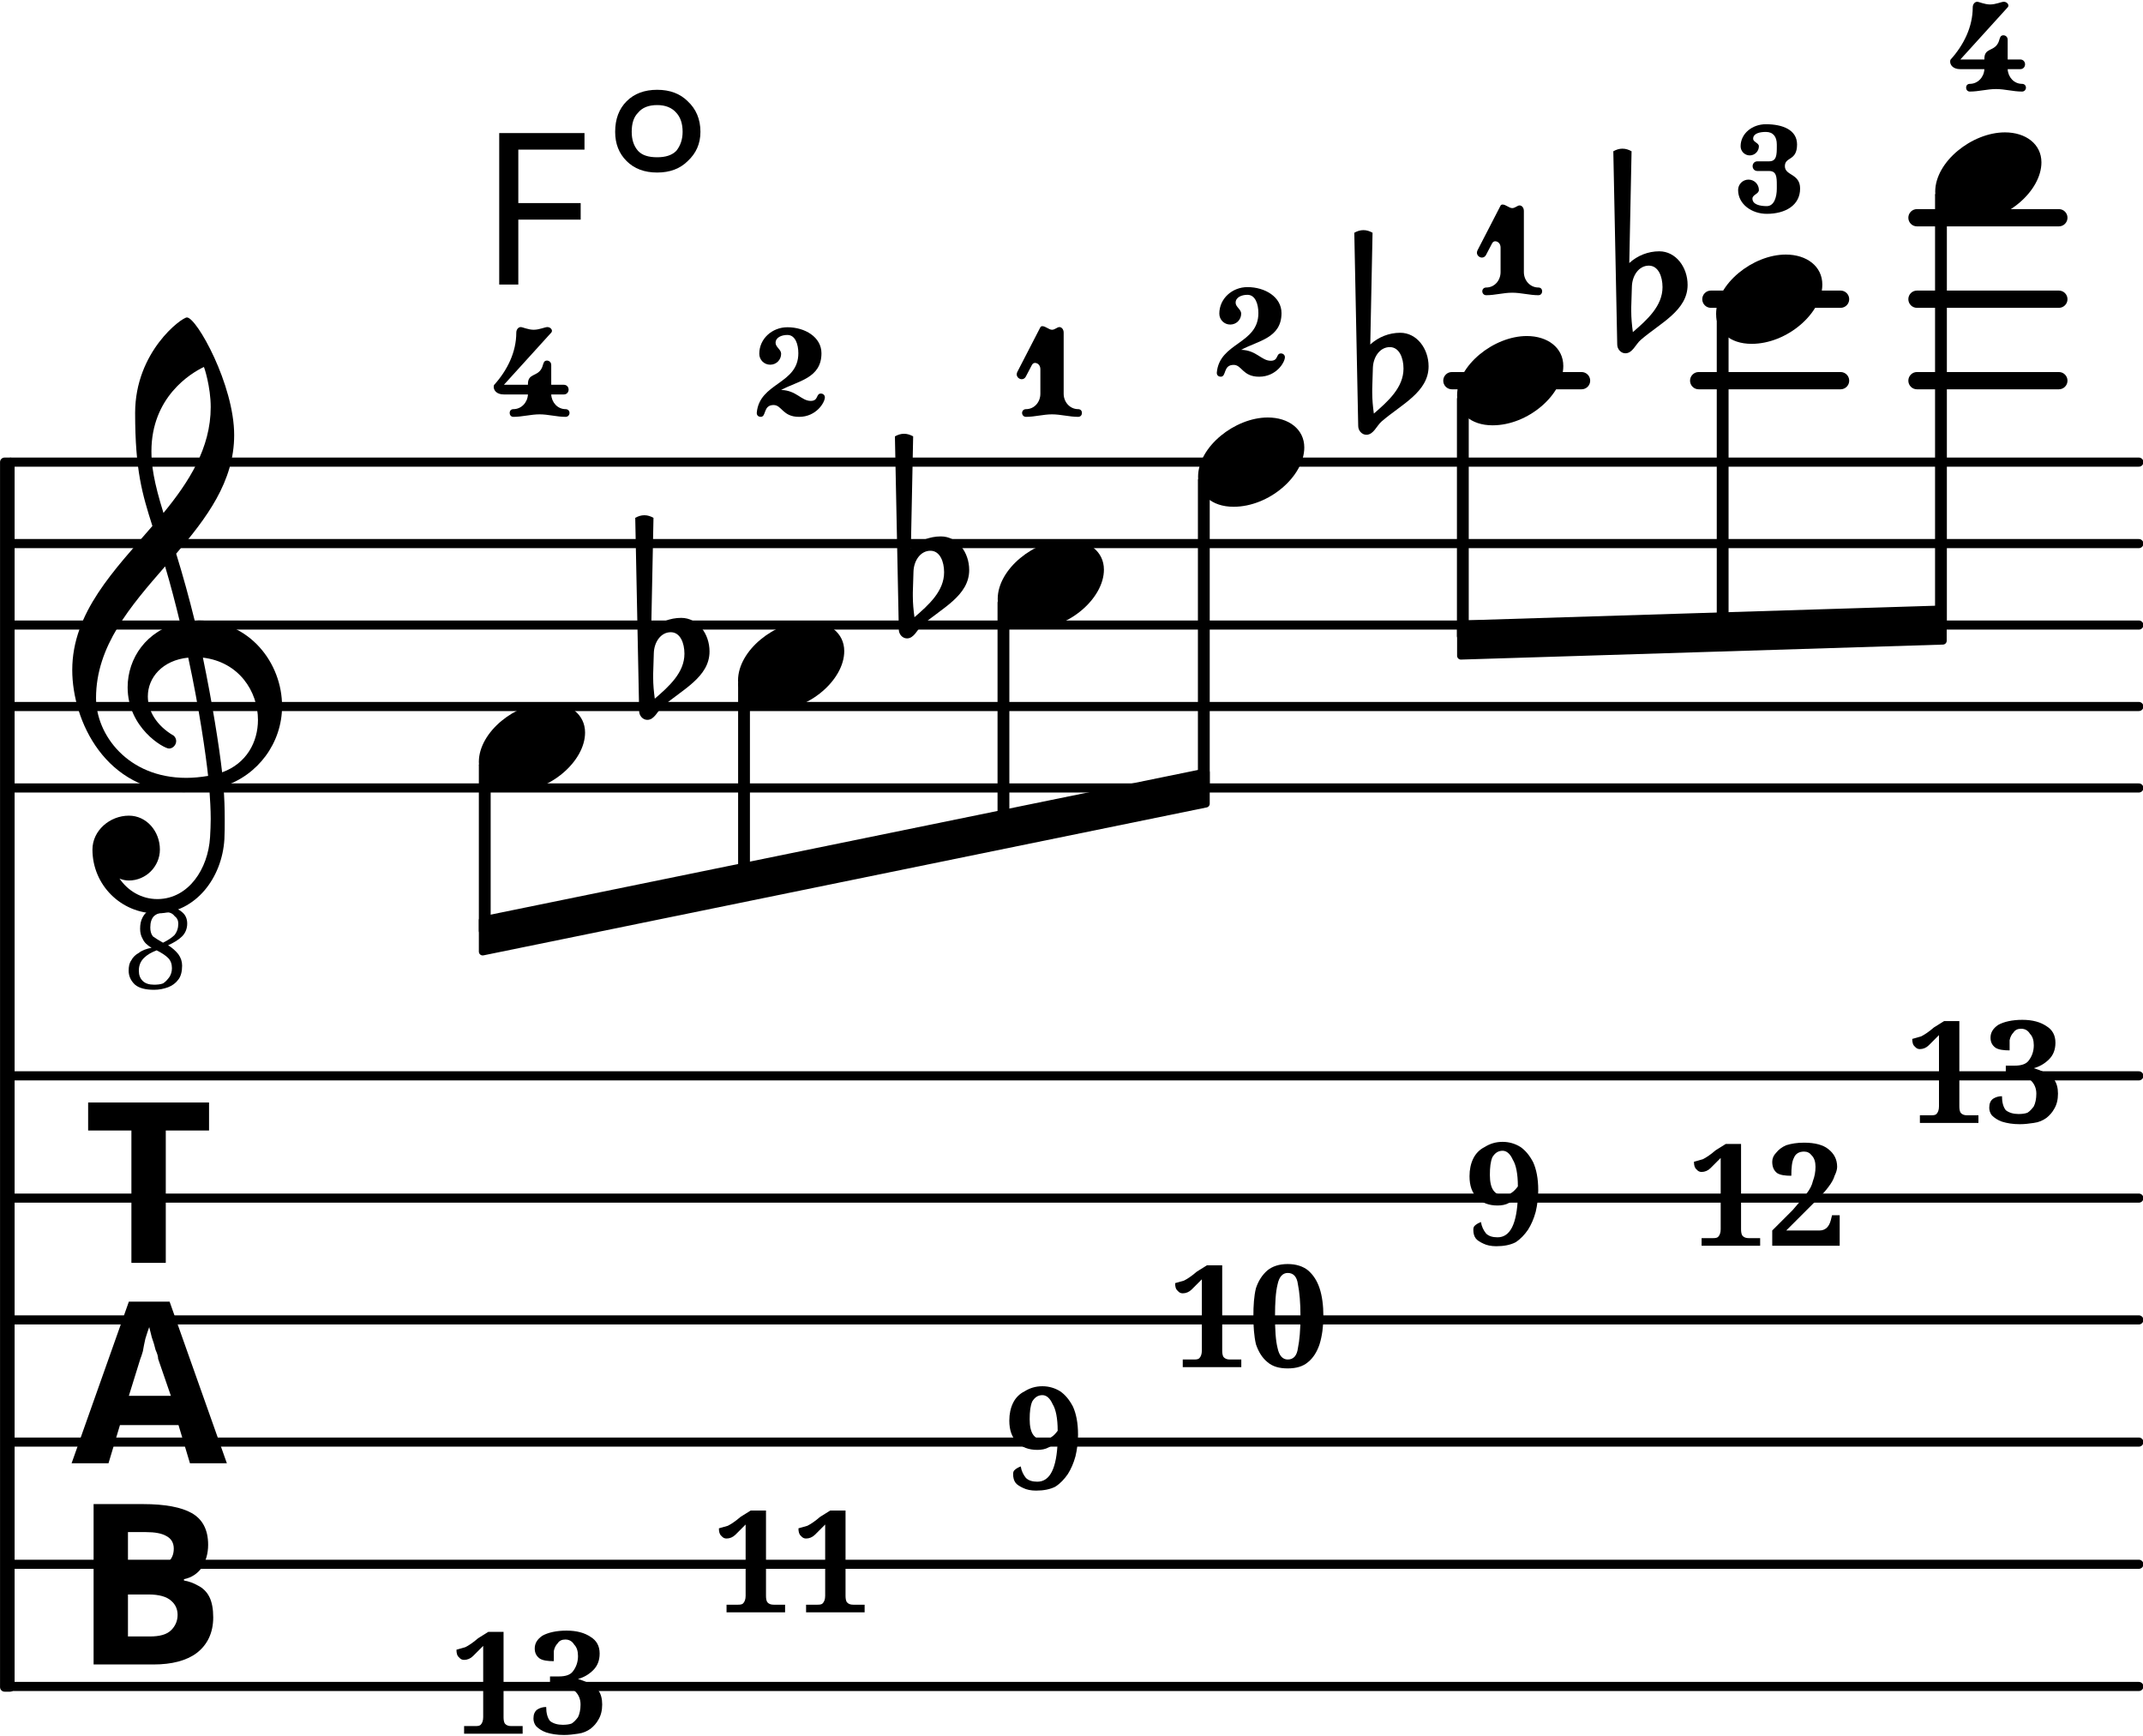
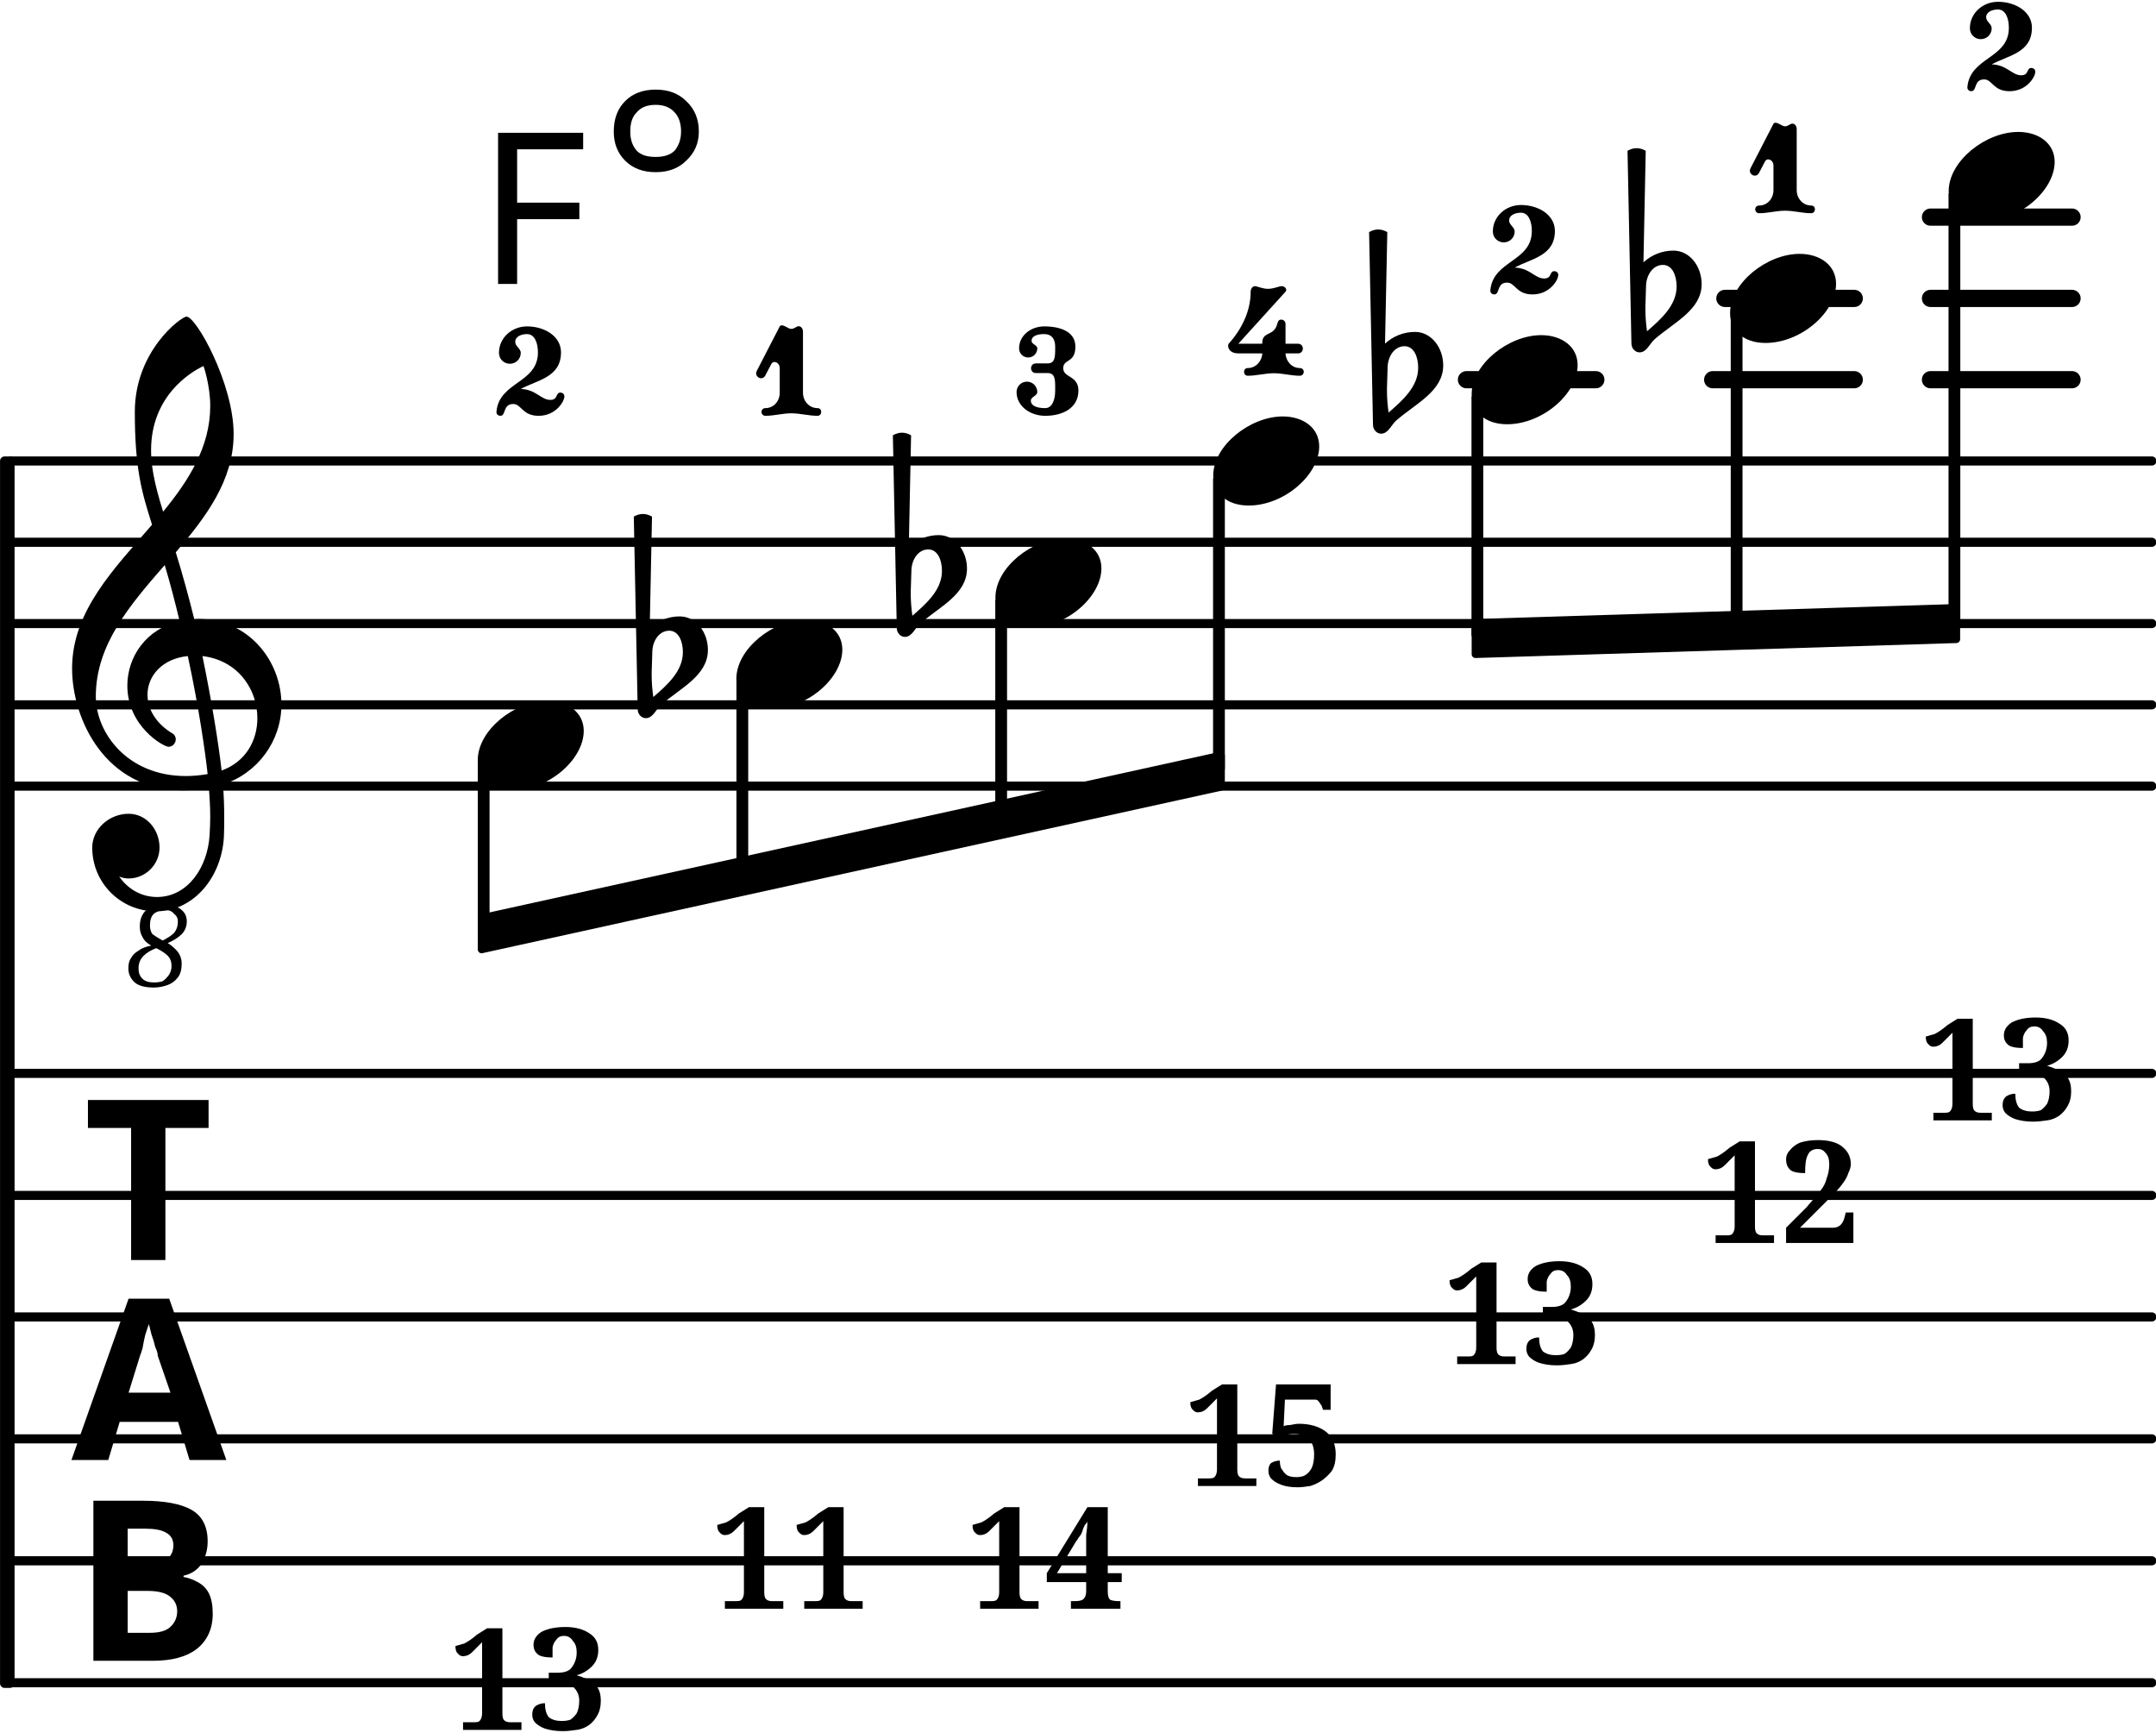
- <svg xmlns="http://www.w3.org/2000/svg" preserveAspectRatio="xMidYMid meet" viewBox="-0.079 -5.233 26.31 21.31">
+ <svg xmlns="http://www.w3.org/2000/svg" preserveAspectRatio="xMidYMid meet" viewBox="-0.079 -5.231 26.53 21.31">
  <g transform="translate(0, -2.56)">
-     <rect x="23.35" y="-0.106" width="1.954" height="0.212" ry="0.106" fill="currentColor" />
+     <rect x="23.57" y="-0.106" width="1.954" height="0.212" ry="0.106" fill="currentColor" />
  </g>
  <g transform="translate(0, -1.56)">
-     <rect x="23.35" y="-0.106" width="1.954" height="0.212" ry="0.106" fill="currentColor" />
+     <rect x="23.57" y="-0.106" width="1.954" height="0.212" ry="0.106" fill="currentColor" />
  </g>
  <g transform="translate(0, -0.5599)">
-     <rect x="23.35" y="-0.106" width="1.954" height="0.212" ry="0.106" fill="currentColor" />
+     <rect x="23.57" y="-0.106" width="1.954" height="0.212" ry="0.106" fill="currentColor" />
  </g>
  <g transform="translate(0, -1.56)">
-     <rect x="20.82" y="-0.106" width="1.804" height="0.212" ry="0.106" fill="currentColor" />
+     <rect x="21.04" y="-0.106" width="1.804" height="0.212" ry="0.106" fill="currentColor" />
  </g>
  <g transform="translate(0, -0.5599)">
-     <rect x="20.67" y="-0.106" width="1.954" height="0.212" ry="0.106" fill="currentColor" />
+     <rect x="20.89" y="-0.106" width="1.954" height="0.212" ry="0.106" fill="currentColor" />
  </g>
  <g transform="translate(0, -0.5599)">
-     <rect x="17.64" y="-0.106" width="1.804" height="0.212" ry="0.106" fill="currentColor" />
+     <rect x="17.86" y="-0.106" width="1.804" height="0.212" ry="0.106" fill="currentColor" />
  </g>
  <g transform="translate(0, 4.44)">
-     <line stroke-linejoin="round" stroke-linecap="round" stroke-width="0.112" stroke="currentColor" x1="0.056" y1="0" x2="26.18" y2="0" />
+     <line stroke-linejoin="round" stroke-linecap="round" stroke-width="0.112" stroke="currentColor" x1="0.056" y1="0" x2="26.4" y2="0" />
  </g>
  <g transform="translate(0, 3.44)">
-     <line stroke-linejoin="round" stroke-linecap="round" stroke-width="0.112" stroke="currentColor" x1="0.056" y1="0" x2="26.18" y2="0" />
+     <line stroke-linejoin="round" stroke-linecap="round" stroke-width="0.112" stroke="currentColor" x1="0.056" y1="0" x2="26.4" y2="0" />
  </g>
  <g transform="translate(0, 2.44)">
-     <line stroke-linejoin="round" stroke-linecap="round" stroke-width="0.112" stroke="currentColor" x1="0.056" y1="0" x2="26.18" y2="0" />
+     <line stroke-linejoin="round" stroke-linecap="round" stroke-width="0.112" stroke="currentColor" x1="0.056" y1="0" x2="26.4" y2="0" />
  </g>
  <g transform="translate(0, 1.44)">
-     <line stroke-linejoin="round" stroke-linecap="round" stroke-width="0.112" stroke="currentColor" x1="0.056" y1="0" x2="26.18" y2="0" />
+     <line stroke-linejoin="round" stroke-linecap="round" stroke-width="0.112" stroke="currentColor" x1="0.056" y1="0" x2="26.4" y2="0" />
  </g>
  <g transform="translate(0, 0.4401)">
-     <line stroke-linejoin="round" stroke-linecap="round" stroke-width="0.112" stroke="currentColor" x1="0.056" y1="0" x2="26.18" y2="0" />
+     <line stroke-linejoin="round" stroke-linecap="round" stroke-width="0.112" stroke="currentColor" x1="0.056" y1="0" x2="26.4" y2="0" />
  </g>
  <g transform="translate(0, 15.47)">
-     <line stroke-linejoin="round" stroke-linecap="round" stroke-width="0.112" stroke="currentColor" x1="0.056" y1="0" x2="26.18" y2="0" />
+     <line stroke-linejoin="round" stroke-linecap="round" stroke-width="0.112" stroke="currentColor" x1="0.056" y1="0" x2="26.4" y2="0" />
  </g>
  <g transform="translate(0, 13.97)">
-     <line stroke-linejoin="round" stroke-linecap="round" stroke-width="0.112" stroke="currentColor" x1="0.056" y1="0" x2="26.18" y2="0" />
+     <line stroke-linejoin="round" stroke-linecap="round" stroke-width="0.112" stroke="currentColor" x1="0.056" y1="0" x2="26.4" y2="0" />
  </g>
  <g transform="translate(0, 12.47)">
-     <line stroke-linejoin="round" stroke-linecap="round" stroke-width="0.112" stroke="currentColor" x1="0.056" y1="0" x2="26.18" y2="0" />
+     <line stroke-linejoin="round" stroke-linecap="round" stroke-width="0.112" stroke="currentColor" x1="0.056" y1="0" x2="26.4" y2="0" />
  </g>
  <g transform="translate(0, 10.97)">
-     <line stroke-linejoin="round" stroke-linecap="round" stroke-width="0.112" stroke="currentColor" x1="0.056" y1="0" x2="26.18" y2="0" />
+     <line stroke-linejoin="round" stroke-linecap="round" stroke-width="0.112" stroke="currentColor" x1="0.056" y1="0" x2="26.4" y2="0" />
  </g>
  <g transform="translate(0, 9.475)">
-     <line stroke-linejoin="round" stroke-linecap="round" stroke-width="0.112" stroke="currentColor" x1="0.056" y1="0" x2="26.18" y2="0" />
+     <line stroke-linejoin="round" stroke-linecap="round" stroke-width="0.112" stroke="currentColor" x1="0.056" y1="0" x2="26.4" y2="0" />
  </g>
  <g transform="translate(0, 7.974)">
-     <line stroke-linejoin="round" stroke-linecap="round" stroke-width="0.112" stroke="currentColor" x1="0.056" y1="0" x2="26.18" y2="0" />
-   </g>
-   <g transform="translate(17.81, 2.624)">
+     <line stroke-linejoin="round" stroke-linecap="round" stroke-width="0.112" stroke="currentColor" x1="0.056" y1="0" x2="26.4" y2="0" />
+   </g>
+   <g transform="translate(18.03, 2.624)">
    <polygon stroke-linejoin="round" stroke-linecap="round" stroke-width="0.094" fill="currentColor" stroke="currentColor" points="5.964 -0.377 5.964 0.009 0.047 0.193 0.047 -0.193" />
  </g>
  <g transform="translate(5.8, 6.256)">
-     <polygon stroke-linejoin="round" stroke-linecap="round" stroke-width="0.094" fill="currentColor" stroke="currentColor" points="8.926 -2.009 8.926 -1.623 0.047 0.193 0.047 -0.193" />
-   </g>
-   <g transform="translate(5.8, -1.74)">
+     <polygon stroke-linejoin="round" stroke-linecap="round" stroke-width="0.094" fill="currentColor" stroke="currentColor" points="9.146 -2.193 9.146 -1.807 0.047 0.193 0.047 -0.193" />
+   </g>
+   <g transform="translate(5.8, -1.738)">
    <text font-family="sans" font-size="2.616" text-anchor="start" fill="currentColor">
      <tspan>F</tspan>
    </text>
  </g>
-   <g transform="translate(7.286, -1.74)">
+   <g transform="translate(7.286, -1.738)">
    <text font-family="sans" font-size="3.296" text-anchor="start" fill="currentColor">
      <tspan>°</tspan>
    </text>
  </g>
  <g transform="translate(5.8, 3.94)">
    <path transform="scale(0.004, -0.004)" d="M0 -45c0 92 113 182 214 182c64 0 112 -36 112 -92c0 -88 -108 -182 -217 -182c-68 0 -109 39 -109 92z" fill="currentColor" />
  </g>
-   <g transform="translate(5.989, -0.1157)">
-     <path transform="scale(0.0022, -0.0022)" d="M148 501c10 0 41 -15 72 -15c32 0 63 15 76 15c15 0 26 -11 26 -21c0 -4 -1 -7 -4 -10l-264 -291h134v4c0 60 50 41 75 85c7 11 8 24 14 36c3 7 10 10 17 10c11 0 24 -8 24 -25v-110h70c18 0 27 -14 27 -27s-9 -27 -27 -27h-70c2 -45 36 -82 80 -82c14 0 22 -10 22 -21 s-8 -22 -22 -22c-49 0 -96 14 -145 14s-97 -14 -146 -14c-14 0 -21 11 -21 22s7 21 21 21c44 0 79 37 81 82h-134c-43 0 -57 25 -57 42c0 5 1 10 3 12c73 81 123 182 123 291c0 17 11 31 25 31z" fill="currentColor" />
+   <g transform="translate(6.03, -0.1157)">
+     <path transform="scale(0.0022, -0.0022)" d="M94 66c-60 0 -39 -66 -72 -66c-11 0 -22 7 -22 21v2c15 169 232 158 232 332c0 50 -17 102 -61 102c-33 0 -66 -14 -66 -44c0 -24 31 -37 31 -61c0 -34 -27 -61 -61 -61s-61 27 -61 61c0 84 72 148 157 148c98 0 190 -55 190 -145c0 -140 -131 -154 -225 -205 c85 -2 113 -61 165 -61c45 0 28 41 57 41c11 0 22 -8 22 -21c0 -29 -48 -109 -144 -109c-92 0 -96 66 -142 66z" fill="currentColor" />
  </g>
  <g transform="translate(0.8, 3.44)">
    <path transform="scale(0.004, -0.004)" d="M265 -635h-5c-108 0 -196 87 -196 196c0 58 53 104 112 104c54 0 95 -48 95 -104c0 -52 -43 -95 -95 -95c-10 0 -20 2 -29 6c26 -38 68 -63 116 -63h3zM403 150c28 -135 50 -272 59 -352c75 27 110 93 110 161c0 88 -59 178 -169 191zM75 26c0 -112 97 -245 277 -245 c21 0 43 2 67 6c-7 65 -27 206 -61 363c-79 -8 -124 -61 -124 -119c0 -43 25 -89 80 -121c5 -5 7 -11 7 -16c0 -12 -10 -23 -22 -23c-16 0 -127 63 -127 188c0 89 58 175 161 198c-14 58 -29 116 -46 173c-106 -122 -212 -244 -212 -404zM354 1194c30 0 145 -207 145 -361 c0 -143 -85 -255 -178 -364c21 -68 40 -137 57 -206c4 0 8 1 12 1c156 0 256 -130 256 -263c0 -113 -74 -212 -180 -246c3 -34 4 -68 4 -102c0 -20 0 -40 -1 -60c-7 -120 -89 -225 -204 -228l1 44c93 2 153 92 159 190c1 19 2 37 2 56c0 30 -2 60 -4 90 c-28 -5 -54 -8 -79 -8c-240 0 -342 219 -342 375c0 177 130 307 246 442c-31 98 -53 170 -53 347c0 188 143 293 159 293zM427 919c0 62 -20 123 -21 123c-40 -19 -161 -92 -161 -259c0 -42 7 -93 37 -189c78 95 145 199 145 325z" fill="currentColor" />
  </g>
  <g transform="translate(1.485, 6.902)">
    <text font-family="serif" font-style="italic" font-size="1.386" text-anchor="start" fill="currentColor">
      <tspan>8</tspan>
    </text>
  </g>
  <g transform="translate(5.447, 16.05)">
    <text font-family="serif" font-weight="bold" font-size="1.746" text-anchor="start" fill="currentColor">
      <tspan>13</tspan>
    </text>
  </g>
  <g transform="translate(0.9406, 10.27)">
    <text font-family="sans" font-weight="bold" font-size="2.772" text-anchor="start" fill="currentColor">
      <tspan>T</tspan>
    </text>
  </g>
  <g transform="translate(0.8, 12.73)">
    <text font-family="sans" font-weight="bold" font-size="2.772" text-anchor="start" fill="currentColor">
      <tspan>A</tspan>
    </text>
  </g>
  <g transform="translate(0.8201, 15.2)">
    <text font-family="sans" font-weight="bold" font-size="2.772" text-anchor="start" fill="currentColor">
      <tspan>B</tspan>
    </text>
  </g>
  <g transform="translate(5.872, 2.44)">
-     <rect x="-0.072" y="1.679" width="0.145" height="2.122" ry="0.047" fill="currentColor" />
+     <rect x="-0.072" y="1.679" width="0.145" height="2.121" ry="0.047" fill="currentColor" />
  </g>
  <g transform="translate(8.982, 2.94)">
    <path transform="scale(0.004, -0.004)" d="M0 -45c0 92 113 182 214 182c64 0 112 -36 112 -92c0 -88 -108 -182 -217 -182c-68 0 -109 39 -109 92z" fill="currentColor" />
  </g>
-   <g transform="translate(9.212, -0.1157)">
-     <path transform="scale(0.0022, -0.0022)" d="M94 66c-60 0 -39 -66 -72 -66c-11 0 -22 7 -22 21v2c15 169 232 158 232 332c0 50 -17 102 -61 102c-33 0 -66 -14 -66 -44c0 -24 31 -37 31 -61c0 -34 -27 -61 -61 -61s-61 27 -61 61c0 84 72 148 157 148c98 0 190 -55 190 -145c0 -140 -131 -154 -225 -205 c85 -2 113 -61 165 -61c45 0 28 41 57 41c11 0 22 -8 22 -21c0 -29 -48 -109 -144 -109c-92 0 -96 66 -142 66z" fill="currentColor" />
+   <g transform="translate(9.232, -0.1157)">
+     <path transform="scale(0.0022, -0.0022)" d="M194 486c16 0 29 15 41 15c13 0 24 -13 24 -31v-341c0 -47 35 -86 81 -86c14 0 21 -10 21 -21s-7 -22 -21 -22c-49 0 -97 14 -146 14s-96 -14 -145 -14c-14 0 -22 11 -22 22s8 21 22 21c46 0 80 39 80 86v137c0 23 -16 35 -30 35c-7 0 -13 -4 -17 -11l-34 -65 c-5 -10 -14 -15 -23 -15c-14 0 -28 12 -28 27c0 4 1 8 3 13l129 250c2 4 7 6 11 6c18 0 37 -20 54 -20z" fill="currentColor" />
  </g>
  <g transform="translate(8.669, 14.56)">
    <text font-family="serif" font-weight="bold" font-size="1.746" text-anchor="start" fill="currentColor">
      <tspan>11</tspan>
    </text>
  </g>
  <g transform="translate(9.055, 2.44)">
-     <rect x="-0.072" y="0.679" width="0.145" height="2.478" ry="0.047" fill="currentColor" />
+     <rect x="-0.072" y="0.679" width="0.145" height="2.428" ry="0.047" fill="currentColor" />
  </g>
  <g transform="translate(7.832, 2.94)">
    <path transform="scale(0.004, -0.004)" d="M29 39l-2 -64v-11c0 -22 2 -43 5 -65c44 38 91 80 91 138c0 33 -13 66 -42 66c-31 0 -51 -31 -52 -64zM-28 454c9 5 18 8 28 8s19 -3 28 -8l-7 -343c25 23 58 36 92 36c51 0 87 -49 87 -103c0 -79 -84 -117 -144 -169c-16 -14 -25 -41 -47 -41c-14 0 -25 13 -25 27z" fill="currentColor" />
  </g>
  <g transform="translate(12.17, 1.94)">
    <path transform="scale(0.004, -0.004)" d="M0 -45c0 92 113 182 214 182c64 0 112 -36 112 -92c0 -88 -108 -182 -217 -182c-68 0 -109 39 -109 92z" fill="currentColor" />
  </g>
-   <g transform="translate(12.41, -0.1157)">
-     <path transform="scale(0.0022, -0.0022)" d="M194 486c16 0 29 15 41 15c13 0 24 -13 24 -31v-341c0 -47 35 -86 81 -86c14 0 21 -10 21 -21s-7 -22 -21 -22c-49 0 -97 14 -146 14s-96 -14 -145 -14c-14 0 -22 11 -22 22s8 21 22 21c46 0 80 39 80 86v137c0 23 -16 35 -30 35c-7 0 -13 -4 -17 -11l-34 -65 c-5 -10 -14 -15 -23 -15c-14 0 -28 12 -28 27c0 4 1 8 3 13l129 250c2 4 7 6 11 6c18 0 37 -20 54 -20z" fill="currentColor" />
-   </g>
-   <g transform="translate(12.25, 13.05)">
-     <text font-family="serif" font-weight="bold" font-size="1.746" text-anchor="start" fill="currentColor">
-       <tspan>9</tspan>
+   <g transform="translate(12.43, -0.1157)">
+     <path transform="scale(0.0022, -0.0022)" d="M261 266c0 -54 85 -40 85 -125c0 -94 -83 -141 -186 -141c-84 0 -160 54 -160 133c0 32 26 58 58 58s58 -26 58 -58c0 -22 -36 -26 -36 -48c0 -33 42 -42 80 -42c41 0 56 50 56 98v21c0 44 -2 77 -43 77h-65c-18 0 -27 14 -27 27s9 27 27 27h65c42 0 43 36 43 83v11 c0 43 -20 70 -61 70c-34 0 -71 -8 -71 -38c0 -19 32 -23 32 -42c0 -28 -23 -51 -51 -51s-51 23 -51 51c0 72 66 123 141 123c93 0 174 -31 174 -113c0 -94 -68 -67 -68 -121z" fill="currentColor" />
+   </g>
+   <g transform="translate(11.81, 14.56)">
+     <text font-family="serif" font-weight="bold" font-size="1.746" text-anchor="start" fill="currentColor">
+       <tspan>14</tspan>
    </text>
  </g>
  <g transform="translate(12.24, 2.44)">
-     <rect x="-0.072" y="-0.321" width="0.145" height="2.834" ry="0.047" fill="currentColor" />
+     <rect x="-0.072" y="-0.321" width="0.145" height="2.736" ry="0.047" fill="currentColor" />
  </g>
  <g transform="translate(11.02, 1.94)">
    <path transform="scale(0.004, -0.004)" d="M29 39l-2 -64v-11c0 -22 2 -43 5 -65c44 38 91 80 91 138c0 33 -13 66 -42 66c-31 0 -51 -31 -52 -64zM-28 454c9 5 18 8 28 8s19 -3 28 -8l-7 -343c25 23 58 36 92 36c51 0 87 -49 87 -103c0 -79 -84 -117 -144 -169c-16 -14 -25 -41 -47 -41c-14 0 -25 13 -25 27z" fill="currentColor" />
  </g>
-   <g transform="translate(14.63, 0.4401)">
-     <path transform="scale(0.004, -0.004)" d="M0 -45c0 92 113 182 214 182c64 0 112 -36 112 -92c0 -88 -108 -182 -217 -182c-68 0 -109 39 -109 92z" fill="currentColor" />
-   </g>
-   <g transform="translate(14.86, -0.6085)">
-     <path transform="scale(0.0022, -0.0022)" d="M94 66c-60 0 -39 -66 -72 -66c-11 0 -22 7 -22 21v2c15 169 232 158 232 332c0 50 -17 102 -61 102c-33 0 -66 -14 -66 -44c0 -24 31 -37 31 -61c0 -34 -27 -61 -61 -61s-61 27 -61 61c0 84 72 148 157 148c98 0 190 -55 190 -145c0 -140 -131 -154 -225 -205 c85 -2 113 -61 165 -61c45 0 28 41 57 41c11 0 22 -8 22 -21c0 -29 -48 -109 -144 -109c-92 0 -96 66 -142 66z" fill="currentColor" />
-   </g>
-   <g transform="translate(14.27, 11.55)">
-     <text font-family="serif" font-weight="bold" font-size="1.746" text-anchor="start" fill="currentColor">
-       <tspan>10</tspan>
-     </text>
-   </g>
-   <g transform="translate(14.7, 2.44)">
-     <rect x="-0.072" y="-1.821" width="0.145" height="3.835" ry="0.047" fill="currentColor" />
+   <g transform="translate(14.85, 0.4401)">
+     <path transform="scale(0.004, -0.004)" d="M0 -45c0 92 113 182 214 182c64 0 112 -36 112 -92c0 -88 -108 -182 -217 -182c-68 0 -109 39 -109 92z" fill="currentColor" />
+   </g>
+   <g transform="translate(15.04, -0.6085)">
+     <path transform="scale(0.0022, -0.0022)" d="M148 501c10 0 41 -15 72 -15c32 0 63 15 76 15c15 0 26 -11 26 -21c0 -4 -1 -7 -4 -10l-264 -291h134v4c0 60 50 41 75 85c7 11 8 24 14 36c3 7 10 10 17 10c11 0 24 -8 24 -25v-110h70c18 0 27 -14 27 -27s-9 -27 -27 -27h-70c2 -45 36 -82 80 -82c14 0 22 -10 22 -21 s-8 -22 -22 -22c-49 0 -96 14 -145 14s-97 -14 -146 -14c-14 0 -21 11 -21 22s7 21 21 21c44 0 79 37 81 82h-134c-43 0 -57 25 -57 42c0 5 1 10 3 12c73 81 123 182 123 291c0 17 11 31 25 31z" fill="currentColor" />
+   </g>
+   <g transform="translate(14.49, 13.05)">
+     <text font-family="serif" font-weight="bold" font-size="1.746" text-anchor="start" fill="currentColor">
+       <tspan>15</tspan>
+     </text>
+   </g>
+   <g transform="translate(14.92, 2.44)">
+     <rect x="-0.072" y="-1.821" width="0.145" height="3.652" ry="0.047" fill="currentColor" />
  </g>
  <g transform="translate(-0.0786, 7.957)">
    <rect x="0" y="-7.573" width="0.179" height="15.15" ry="0.056" fill="currentColor" />
  </g>
-   <g transform="translate(17.81, -0.5599)">
-     <path transform="scale(0.004, -0.004)" d="M0 -45c0 92 113 182 214 182c64 0 112 -36 112 -92c0 -88 -108 -182 -217 -182c-68 0 -109 39 -109 92z" fill="currentColor" />
-   </g>
-   <g transform="translate(18.06, -1.609)">
+   <g transform="translate(18.03, -0.5599)">
+     <path transform="scale(0.004, -0.004)" d="M0 -45c0 92 113 182 214 182c64 0 112 -36 112 -92c0 -88 -108 -182 -217 -182c-68 0 -109 39 -109 92z" fill="currentColor" />
+   </g>
+   <g transform="translate(18.26, -1.609)">
+     <path transform="scale(0.0022, -0.0022)" d="M94 66c-60 0 -39 -66 -72 -66c-11 0 -22 7 -22 21v2c15 169 232 158 232 332c0 50 -17 102 -61 102c-33 0 -66 -14 -66 -44c0 -24 31 -37 31 -61c0 -34 -27 -61 -61 -61s-61 27 -61 61c0 84 72 148 157 148c98 0 190 -55 190 -145c0 -140 -131 -154 -225 -205 c85 -2 113 -61 165 -61c45 0 28 41 57 41c11 0 22 -8 22 -21c0 -29 -48 -109 -144 -109c-92 0 -96 66 -142 66z" fill="currentColor" />
+   </g>
+   <g transform="translate(17.68, 11.55)">
+     <text font-family="serif" font-weight="bold" font-size="1.746" text-anchor="start" fill="currentColor">
+       <tspan>13</tspan>
+     </text>
+   </g>
+   <g transform="translate(18.1, 2.44)">
+     <rect x="-0.072" y="-2.821" width="0.145" height="3.003" ry="0.047" fill="currentColor" />
+   </g>
+   <g transform="translate(16.88, -0.5599)">
+     <path transform="scale(0.004, -0.004)" d="M29 39l-2 -64v-11c0 -22 2 -43 5 -65c44 38 91 80 91 138c0 33 -13 66 -42 66c-31 0 -51 -31 -52 -64zM-28 454c9 5 18 8 28 8s19 -3 28 -8l-7 -343c25 23 58 36 92 36c51 0 87 -49 87 -103c0 -79 -84 -117 -144 -169c-16 -14 -25 -41 -47 -41c-14 0 -25 13 -25 27z" fill="currentColor" />
+   </g>
+   <g transform="translate(21.21, -1.56)">
+     <path transform="scale(0.004, -0.004)" d="M0 -45c0 92 113 182 214 182c64 0 112 -36 112 -92c0 -88 -108 -182 -217 -182c-68 0 -109 39 -109 92z" fill="currentColor" />
+   </g>
+   <g transform="translate(21.46, -2.608)">
    <path transform="scale(0.0022, -0.0022)" d="M194 486c16 0 29 15 41 15c13 0 24 -13 24 -31v-341c0 -47 35 -86 81 -86c14 0 21 -10 21 -21s-7 -22 -21 -22c-49 0 -97 14 -146 14s-96 -14 -145 -14c-14 0 -22 11 -22 22s8 21 22 21c46 0 80 39 80 86v137c0 23 -16 35 -30 35c-7 0 -13 -4 -17 -11l-34 -65 c-5 -10 -14 -15 -23 -15c-14 0 -28 12 -28 27c0 4 1 8 3 13l129 250c2 4 7 6 11 6c18 0 37 -20 54 -20z" fill="currentColor" />
  </g>
-   <g transform="translate(17.9, 10.05)">
-     <text font-family="serif" font-weight="bold" font-size="1.746" text-anchor="start" fill="currentColor">
-       <tspan>9</tspan>
-     </text>
-   </g>
-   <g transform="translate(17.88, 2.44)">
-     <rect x="-0.072" y="-2.821" width="0.145" height="3.003" ry="0.047" fill="currentColor" />
-   </g>
-   <g transform="translate(16.66, -0.5599)">
-     <path transform="scale(0.004, -0.004)" d="M29 39l-2 -64v-11c0 -22 2 -43 5 -65c44 38 91 80 91 138c0 33 -13 66 -42 66c-31 0 -51 -31 -52 -64zM-28 454c9 5 18 8 28 8s19 -3 28 -8l-7 -343c25 23 58 36 92 36c51 0 87 -49 87 -103c0 -79 -84 -117 -144 -169c-16 -14 -25 -41 -47 -41c-14 0 -25 13 -25 27z" fill="currentColor" />
-   </g>
-   <g transform="translate(20.99, -1.56)">
-     <path transform="scale(0.004, -0.004)" d="M0 -45c0 92 113 182 214 182c64 0 112 -36 112 -92c0 -88 -108 -182 -217 -182c-68 0 -109 39 -109 92z" fill="currentColor" />
-   </g>
-   <g transform="translate(21.26, -2.608)">
-     <path transform="scale(0.0022, -0.0022)" d="M261 266c0 -54 85 -40 85 -125c0 -94 -83 -141 -186 -141c-84 0 -160 54 -160 133c0 32 26 58 58 58s58 -26 58 -58c0 -22 -36 -26 -36 -48c0 -33 42 -42 80 -42c41 0 56 50 56 98v21c0 44 -2 77 -43 77h-65c-18 0 -27 14 -27 27s9 27 27 27h65c42 0 43 36 43 83v11 c0 43 -20 70 -61 70c-34 0 -71 -8 -71 -38c0 -19 32 -23 32 -42c0 -28 -23 -51 -51 -51s-51 23 -51 51c0 72 66 123 141 123c93 0 174 -31 174 -113c0 -94 -68 -67 -68 -121z" fill="currentColor" />
-   </g>
-   <g transform="translate(20.64, 10.06)">
+   <g transform="translate(20.86, 10.06)">
    <text font-family="serif" font-weight="bold" font-size="1.746" text-anchor="start" fill="currentColor">
      <tspan>12</tspan>
    </text>
  </g>
-   <g transform="translate(21.07, 2.44)">
+   <g transform="translate(21.29, 2.44)">
    <rect x="-0.072" y="-3.821" width="0.145" height="3.905" ry="0.047" fill="currentColor" />
  </g>
-   <g transform="translate(19.84, -1.56)">
-     <path transform="scale(0.004, -0.004)" d="M29 39l-2 -64v-11c0 -22 2 -43 5 -65c44 38 91 80 91 138c0 33 -13 66 -42 66c-31 0 -51 -31 -52 -64zM-28 454c9 5 18 8 28 8s19 -3 28 -8l-7 -343c25 23 58 36 92 36c51 0 87 -49 87 -103c0 -79 -84 -117 -144 -169c-16 -14 -25 -41 -47 -41c-14 0 -25 13 -25 27z" fill="currentColor" />
-   </g>
-   <g transform="translate(23.68, -3.06)">
-     <path transform="scale(0.004, -0.004)" d="M0 -45c0 92 113 182 214 182c64 0 112 -36 112 -92c0 -88 -108 -182 -217 -182c-68 0 -109 39 -109 92z" fill="currentColor" />
-   </g>
-   <g transform="translate(23.87, -4.109)">
-     <path transform="scale(0.0022, -0.0022)" d="M148 501c10 0 41 -15 72 -15c32 0 63 15 76 15c15 0 26 -11 26 -21c0 -4 -1 -7 -4 -10l-264 -291h134v4c0 60 50 41 75 85c7 11 8 24 14 36c3 7 10 10 17 10c11 0 24 -8 24 -25v-110h70c18 0 27 -14 27 -27s-9 -27 -27 -27h-70c2 -45 36 -82 80 -82c14 0 22 -10 22 -21 s-8 -22 -22 -22c-49 0 -96 14 -145 14s-97 -14 -146 -14c-14 0 -21 11 -21 22s7 21 21 21c44 0 79 37 81 82h-134c-43 0 -57 25 -57 42c0 5 1 10 3 12c73 81 123 182 123 291c0 17 11 31 25 31z" fill="currentColor" />
-   </g>
-   <g transform="translate(23.32, 8.552)">
+   <g transform="translate(20.06, -1.56)">
+     <path transform="scale(0.004, -0.004)" d="M29 39l-2 -64v-11c0 -22 2 -43 5 -65c44 38 91 80 91 138c0 33 -13 66 -42 66c-31 0 -51 -31 -52 -64zM-28 454c9 5 18 8 28 8s19 -3 28 -8l-7 -343c25 23 58 36 92 36c51 0 87 -49 87 -103c0 -79 -84 -117 -144 -169c-16 -14 -25 -41 -47 -41c-14 0 -25 13 -25 27z" fill="currentColor" />
+   </g>
+   <g transform="translate(23.9, -3.06)">
+     <path transform="scale(0.004, -0.004)" d="M0 -45c0 92 113 182 214 182c64 0 112 -36 112 -92c0 -88 -108 -182 -217 -182c-68 0 -109 39 -109 92z" fill="currentColor" />
+   </g>
+   <g transform="translate(24.13, -4.109)">
+     <path transform="scale(0.0022, -0.0022)" d="M94 66c-60 0 -39 -66 -72 -66c-11 0 -22 7 -22 21v2c15 169 232 158 232 332c0 50 -17 102 -61 102c-33 0 -66 -14 -66 -44c0 -24 31 -37 31 -61c0 -34 -27 -61 -61 -61s-61 27 -61 61c0 84 72 148 157 148c98 0 190 -55 190 -145c0 -140 -131 -154 -225 -205 c85 -2 113 -61 165 -61c45 0 28 41 57 41c11 0 22 -8 22 -21c0 -29 -48 -109 -144 -109c-92 0 -96 66 -142 66z" fill="currentColor" />
+   </g>
+   <g transform="translate(23.54, 8.552)">
    <text font-family="serif" font-weight="bold" font-size="1.746" text-anchor="start" fill="currentColor">
      <tspan>13</tspan>
    </text>
  </g>
-   <g transform="translate(23.75, 2.44)">
+   <g transform="translate(23.97, 2.44)">
    <rect x="-0.072" y="-5.321" width="0.145" height="5.323" ry="0.047" fill="currentColor" />
  </g>
</svg>
